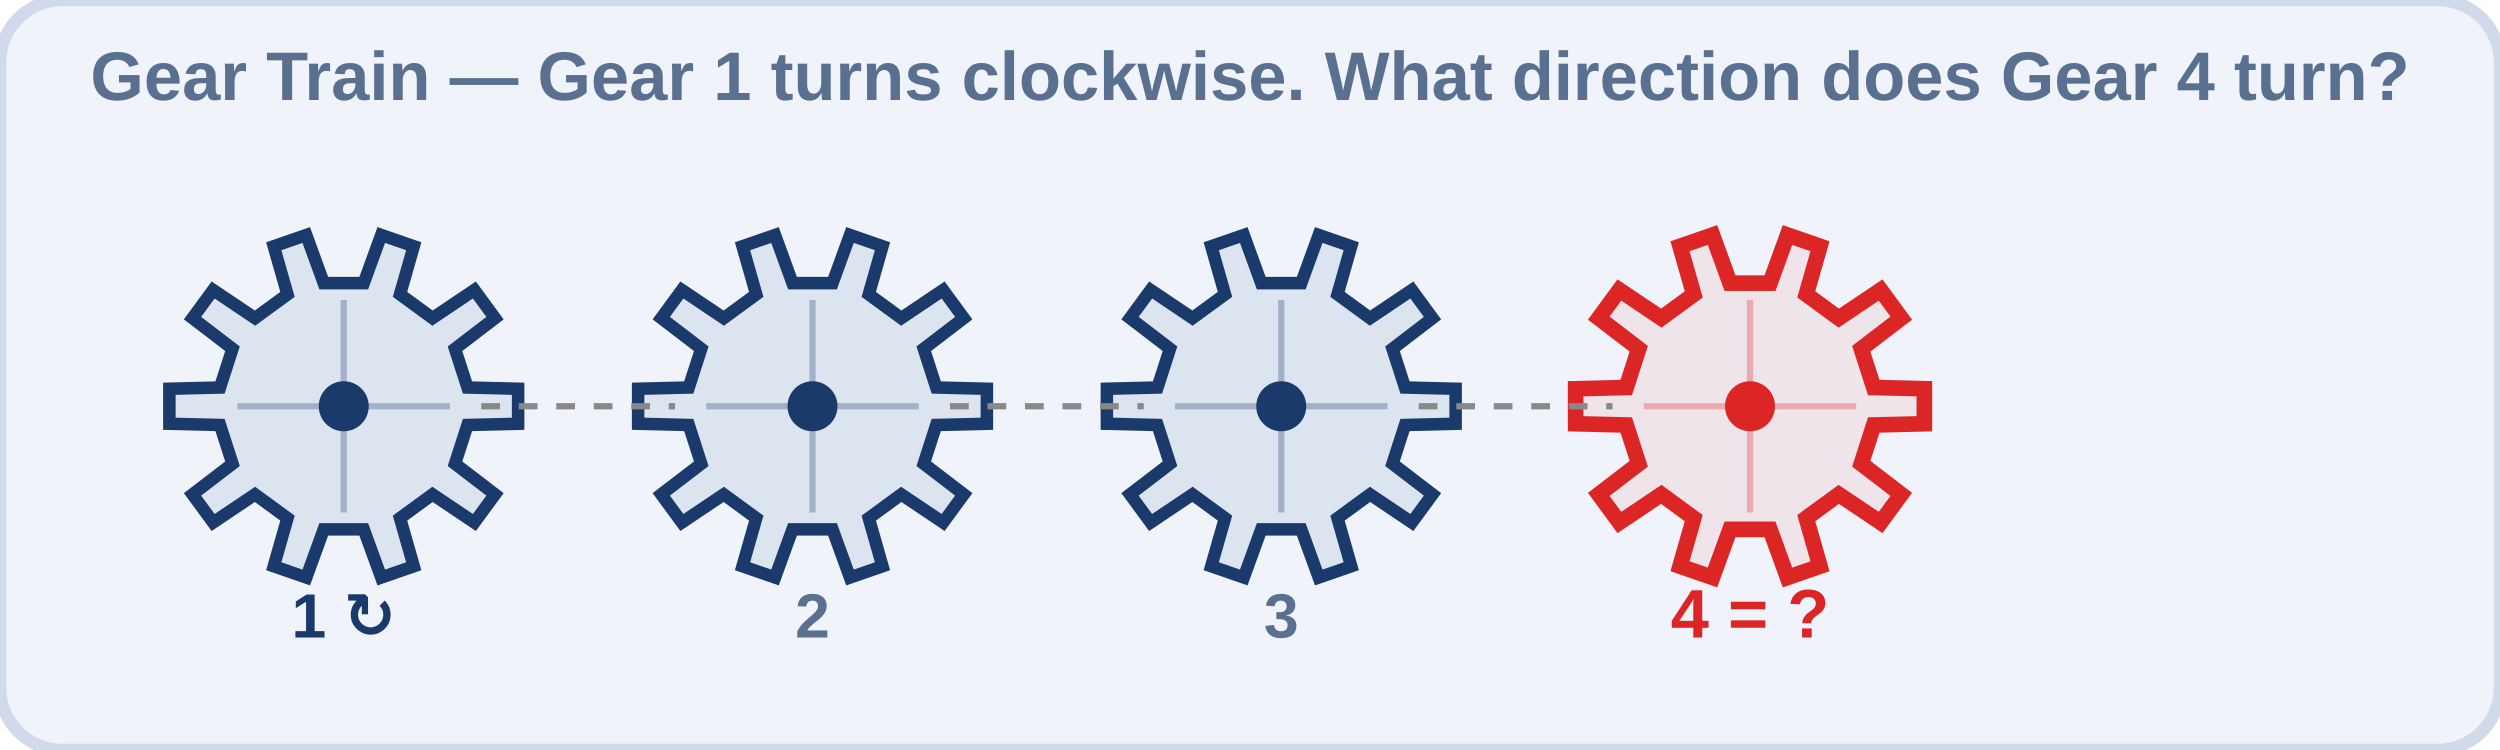
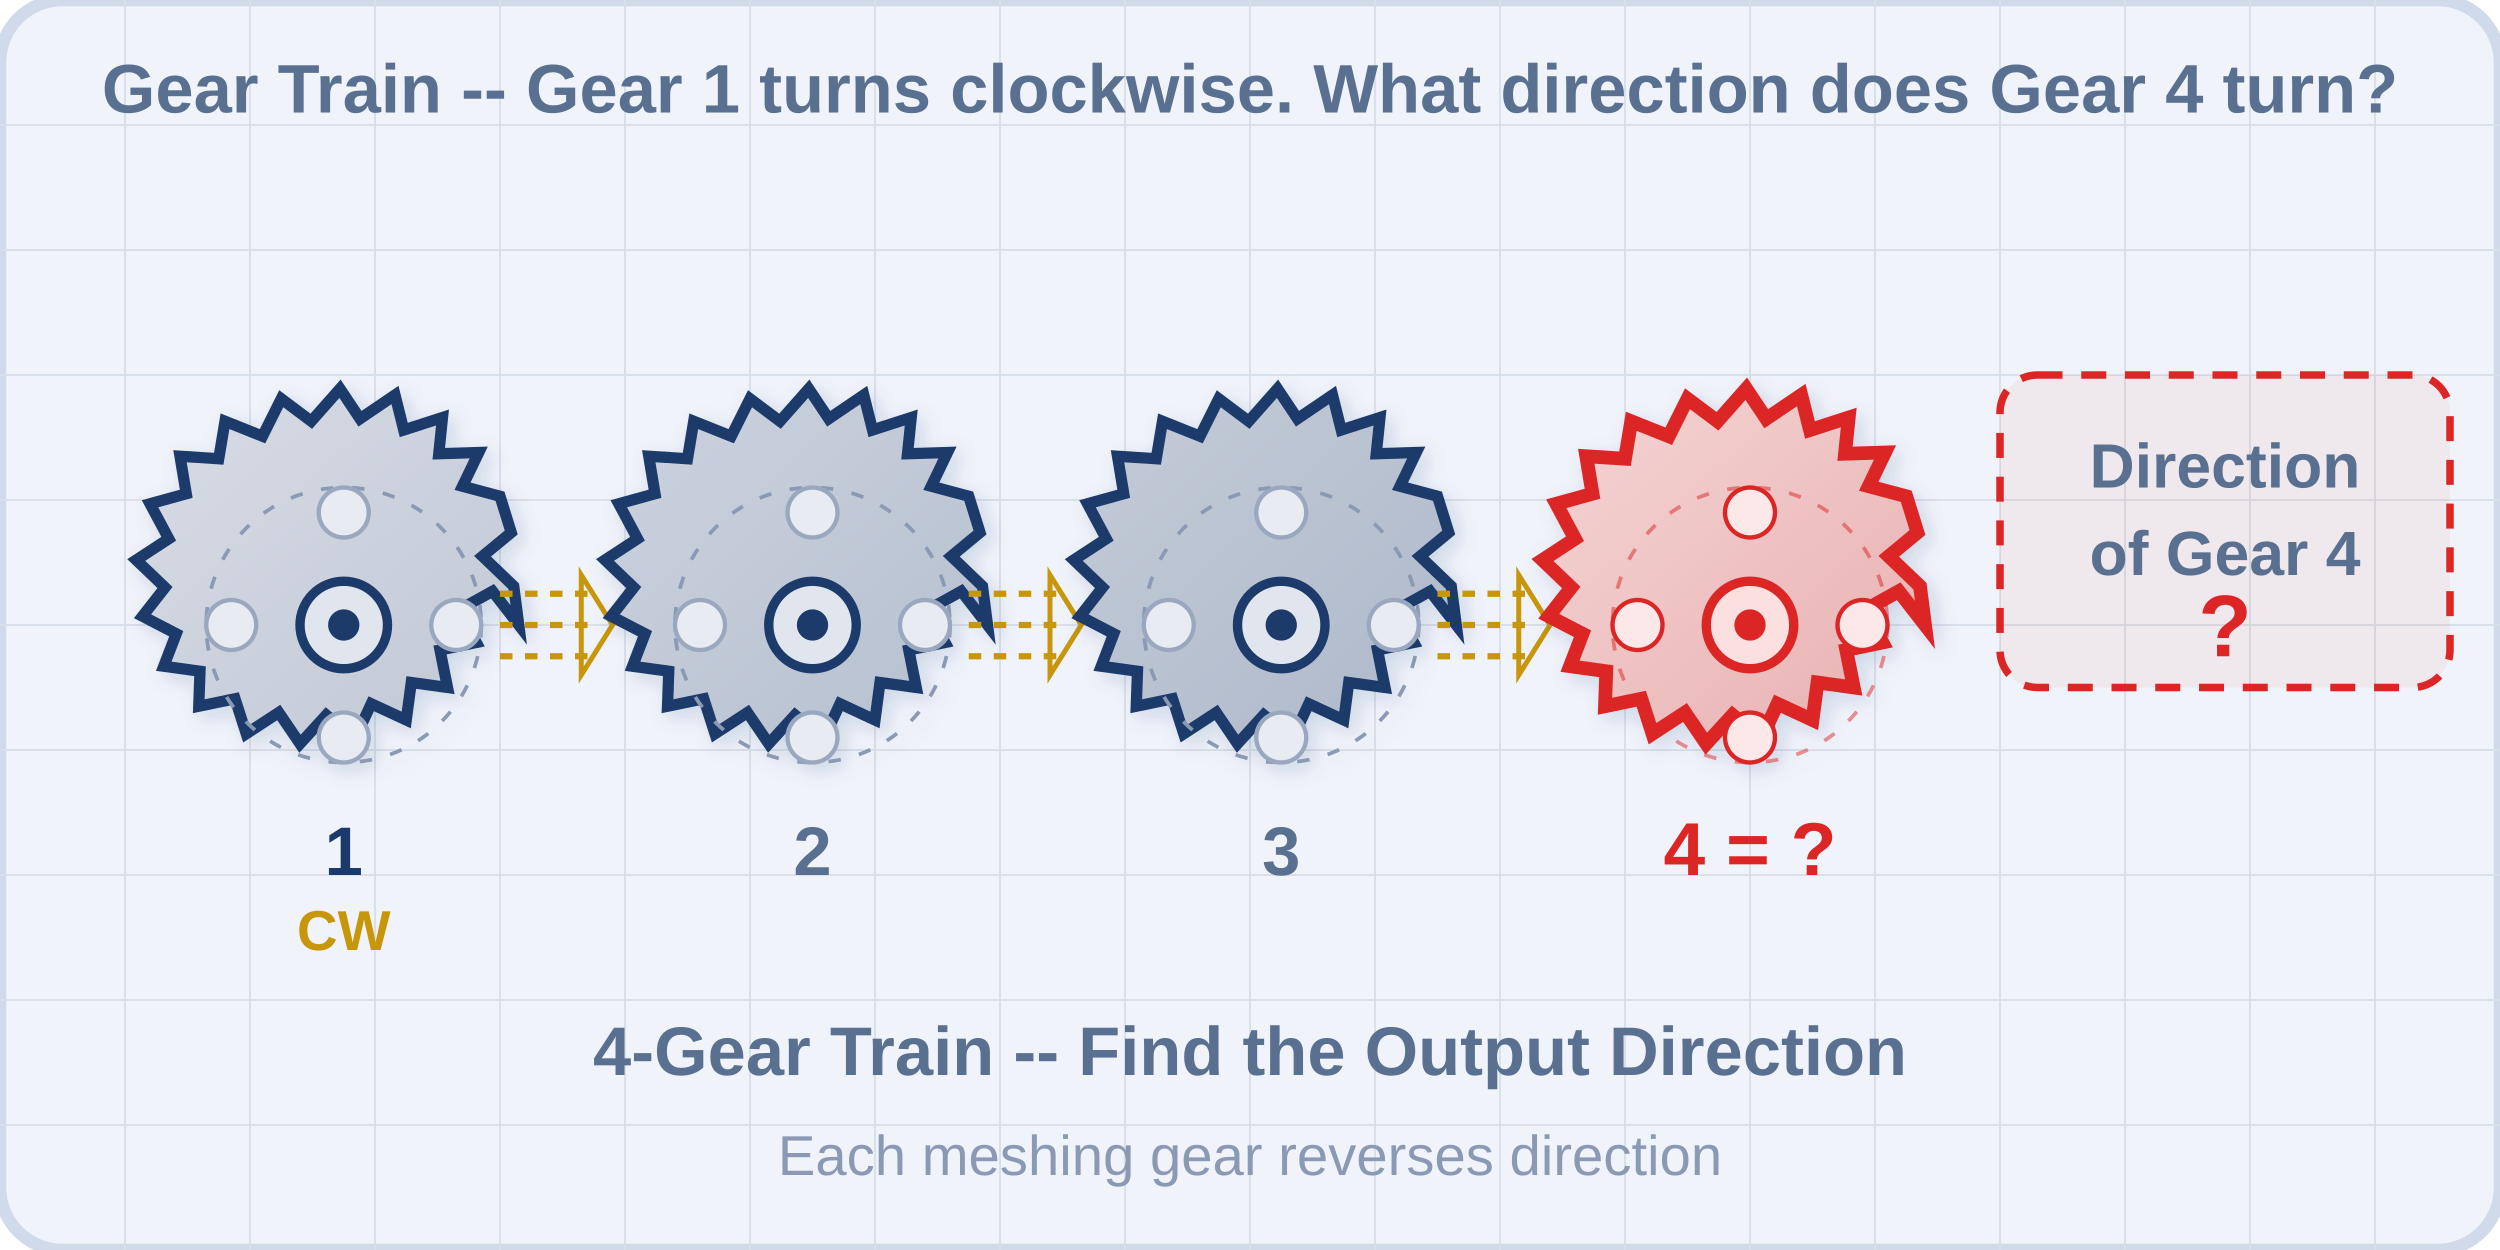
- <svg xmlns="http://www.w3.org/2000/svg" width="400" height="120" viewBox="0 0 400 120">
+ <svg xmlns="http://www.w3.org/2000/svg" width="400" height="200" viewBox="0 0 400 200">
+   <defs>
+     <linearGradient id="g1Fill" x1="0" y1="0" x2="1" y2="1">
+       <stop offset="0%" stop-color="#d8dce5" />
+       <stop offset="100%" stop-color="#c0c8d5" />
+     </linearGradient>
+     <linearGradient id="g2Fill" x1="0" y1="0" x2="1" y2="1">
+       <stop offset="0%" stop-color="#cdd3df" />
+       <stop offset="100%" stop-color="#b5bfcf" />
+     </linearGradient>
+     <linearGradient id="g3Fill" x1="0" y1="0" x2="1" y2="1">
+       <stop offset="0%" stop-color="#c5ccd8" />
+       <stop offset="100%" stop-color="#adb8ca" />
+     </linearGradient>
+     <linearGradient id="g4Fill" x1="0" y1="0" x2="1" y2="1">
+       <stop offset="0%" stop-color="#f5d5d5" />
+       <stop offset="100%" stop-color="#e8b0b0" />
+     </linearGradient>
+     <filter id="gShadow" x="-8%" y="-8%" width="120%" height="120%">
+       <feDropShadow dx="1" dy="1" stdDeviation="1.5" flood-color="#1a3a6b" flood-opacity="0.15" />
+     </filter>
+   </defs>
  <style>
-     @keyframes spin1{to{transform:rotate(360deg)}}
-     /* Only Gear 1 animates — Gears 2-4 are static so we don't give away the alternating direction pattern */
+     @keyframes rotateCW { to { transform: rotate(360deg); } }
+     .gear1-spin { animation: rotateCW 4s linear infinite; transform-origin: 55px 100px; }
+     text { font-family: Arial, sans-serif; }
  </style>
-   <rect width="400" height="120" rx="10" fill="#f0f4fa" stroke="#d0daea" stroke-width="2" />
-   <text x="200" y="16" text-anchor="middle" font-family="Arial" font-size="11" fill="#5a7090" font-weight="600">Gear Train — Gear 1 turns clockwise. What direction does Gear 4 turn?</text>
-   <g style="transform-origin:55px 65px;animation:spin1 3s linear infinite">
-     <path d="M74.8,62.0 L82.9,62.2 L82.9,67.8 L74.8,68.0 L72.8,74.2 L79.2,79.1 L75.9,83.6 L69.2,79.1 L64.0,82.9 L66.2,90.6 L61.0,92.4 L58.2,84.7 L51.8,84.7 L49.0,92.4 L43.8,90.6 L46.0,82.9 L40.8,79.1 L34.1,83.6 L30.8,79.1 L37.2,74.2 L35.2,68.0 L27.1,67.8 L27.1,62.2 L35.2,62.0 L37.2,55.8 L30.8,50.9 L34.1,46.4 L40.8,50.9 L46.0,47.1 L43.8,39.4 L49.0,37.6 L51.8,45.3 L58.2,45.3 L61.0,37.6 L66.2,39.4 L64.0,47.1 L69.2,50.9 L75.9,46.4 L79.2,50.9 L72.8,55.8 Z" fill="#dce4f0" stroke="#1a3a6b" stroke-width="2" />
-     <circle cx="55" cy="65" r="4" fill="#1a3a6b" />
-     <line x1="55" y1="48" x2="55" y2="82" stroke="#1a3a6b" stroke-width="1" opacity=".3" />
-     <line x1="38" y1="65" x2="72" y2="65" stroke="#1a3a6b" stroke-width="1" opacity=".3" />
+   <rect width="400" height="200" rx="10" fill="#f0f4fa" stroke="#d0daea" stroke-width="2" />
+   <g stroke="#d8dfe8" stroke-width="0.3">
+     <line x1="0" y1="20" x2="400" y2="20" />
+     <line x1="0" y1="40" x2="400" y2="40" />
+     <line x1="0" y1="60" x2="400" y2="60" />
+     <line x1="0" y1="80" x2="400" y2="80" />
+     <line x1="0" y1="100" x2="400" y2="100" />
+     <line x1="0" y1="120" x2="400" y2="120" />
+     <line x1="0" y1="140" x2="400" y2="140" />
+     <line x1="0" y1="160" x2="400" y2="160" />
+     <line x1="0" y1="180" x2="400" y2="180" />
+     <line x1="20" y1="0" x2="20" y2="200" />
+     <line x1="40" y1="0" x2="40" y2="200" />
+     <line x1="60" y1="0" x2="60" y2="200" />
+     <line x1="80" y1="0" x2="80" y2="200" />
+     <line x1="100" y1="0" x2="100" y2="200" />
+     <line x1="120" y1="0" x2="120" y2="200" />
+     <line x1="140" y1="0" x2="140" y2="200" />
+     <line x1="160" y1="0" x2="160" y2="200" />
+     <line x1="180" y1="0" x2="180" y2="200" />
+     <line x1="200" y1="0" x2="200" y2="200" />
+     <line x1="220" y1="0" x2="220" y2="200" />
+     <line x1="240" y1="0" x2="240" y2="200" />
+     <line x1="260" y1="0" x2="260" y2="200" />
+     <line x1="280" y1="0" x2="280" y2="200" />
+     <line x1="300" y1="0" x2="300" y2="200" />
+     <line x1="320" y1="0" x2="320" y2="200" />
+     <line x1="340" y1="0" x2="340" y2="200" />
+     <line x1="360" y1="0" x2="360" y2="200" />
+     <line x1="380" y1="0" x2="380" y2="200" />
  </g>
-   <text x="55" y="102" text-anchor="middle" font-family="Arial" font-size="10" font-weight="700" fill="#1a3a6b">1 ↻</text>
-   <g>
-     <path d="M149.8,62.0 L157.9,62.2 L157.9,67.8 L149.8,68.0 L147.8,74.2 L154.2,79.1 L150.9,83.6 L144.2,79.1 L139.0,82.9 L141.2,90.6 L136.0,92.4 L133.2,84.7 L126.8,84.7 L124.0,92.4 L118.8,90.6 L121.0,82.9 L115.8,79.1 L109.1,83.6 L105.8,79.1 L112.2,74.2 L110.2,68.0 L102.1,67.8 L102.1,62.2 L110.2,62.0 L112.2,55.8 L105.8,50.9 L109.1,46.4 L115.8,50.9 L121.0,47.1 L118.8,39.4 L124.0,37.6 L126.8,45.3 L133.2,45.3 L136.0,37.6 L141.2,39.4 L139.0,47.1 L144.2,50.9 L150.9,46.4 L154.2,50.9 L147.8,55.8 Z" fill="#dce4f0" stroke="#1a3a6b" stroke-width="2" />
-     <circle cx="130" cy="65" r="4" fill="#1a3a6b" />
-     <line x1="130" y1="48" x2="130" y2="82" stroke="#1a3a6b" stroke-width="1" opacity=".3" />
-     <line x1="113" y1="65" x2="147" y2="65" stroke="#1a3a6b" stroke-width="1" opacity=".3" />
+   <text x="200" y="18" text-anchor="middle" font-size="11" fill="#5a7090" font-weight="600">Gear Train -- Gear 1 turns clockwise. What direction does Gear 4 turn?</text>
+   <g class="gear1-spin" filter="url(#gShadow)">
+     <path d="M83,100 L82.2,93.8 L77.2,89 L81.8,85.2 L80,79.4 L74,77.8 L76.6,72.4       L70.2,72.6 L70.8,66.8 L64.6,68.8 L63.2,63.2 L57.6,67 L54.4,62.2       L49.8,67.4 L45,63.8 L42,69.8 L36,67.4 L35,73.4 L28.8,73 L29.8,79       L24,80.6 L27,86.2 L21.8,89.6 L26.4,94 L22.8,98.6 L28.2,101.4 L26.2,106.6       L32,107.4 L31.8,113 L37.6,111.8 L39.4,117.4 L44.6,114 L48,119 L52.2,114.4       L56.8,118.2 L59.4,112.6 L65,115.2 L65.8,109.2 L71.6,110 L70.4,104       L76.2,102.8 L73.4,97.6 L78.8,94.6 Z" fill="url(#g1Fill)" stroke="#1a3a6b" stroke-width="1.8" />
+     <circle cx="55" cy="100" r="22" fill="none" stroke="#8a9ab5" stroke-width="0.6" stroke-dasharray="2,3" />
+     <circle cx="55" cy="82" r="4" fill="#e8ecf2" stroke="#9aa8bf" stroke-width="0.7" />
+     <circle cx="73" cy="100" r="4" fill="#e8ecf2" stroke="#9aa8bf" stroke-width="0.7" />
+     <circle cx="55" cy="118" r="4" fill="#e8ecf2" stroke="#9aa8bf" stroke-width="0.7" />
+     <circle cx="37" cy="100" r="4" fill="#e8ecf2" stroke="#9aa8bf" stroke-width="0.7" />
+     <circle cx="55" cy="100" r="7" fill="#e0e5ee" stroke="#1a3a6b" stroke-width="1.5" />
+     <circle cx="55" cy="100" r="2.5" fill="#1a3a6b" />
  </g>
-   <text x="130" y="102" text-anchor="middle" font-family="Arial" font-size="10" font-weight="600" fill="#5a7090">2</text>
-   <g>
-     <path d="M224.8,62.0 L232.9,62.2 L232.9,67.8 L224.8,68.0 L222.8,74.2 L229.2,79.1 L225.9,83.6 L219.2,79.1 L214.0,82.9 L216.2,90.6 L211.0,92.4 L208.2,84.7 L201.8,84.7 L199.0,92.4 L193.8,90.6 L196.0,82.9 L190.8,79.1 L184.1,83.6 L180.8,79.1 L187.2,74.2 L185.2,68.0 L177.1,67.8 L177.1,62.2 L185.2,62.0 L187.2,55.8 L180.8,50.9 L184.1,46.4 L190.8,50.9 L196.0,47.1 L193.8,39.4 L199.0,37.6 L201.8,45.3 L208.2,45.3 L211.0,37.6 L216.2,39.4 L214.0,47.1 L219.2,50.9 L225.9,46.4 L229.2,50.9 L222.8,55.8 Z" fill="#dce4f0" stroke="#1a3a6b" stroke-width="2" />
-     <circle cx="205" cy="65" r="4" fill="#1a3a6b" />
-     <line x1="205" y1="48" x2="205" y2="82" stroke="#1a3a6b" stroke-width="1" opacity=".3" />
-     <line x1="188" y1="65" x2="222" y2="65" stroke="#1a3a6b" stroke-width="1" opacity=".3" />
+   <text x="55" y="140" text-anchor="middle" font-size="11" font-weight="700" fill="#1a3a6b">1</text>
+   <text x="55" y="152" text-anchor="middle" font-size="9" fill="#c8960a" font-weight="600">CW</text>
+   <line x1="80" y1="95" x2="95" y2="95" stroke="#c8960a" stroke-width="1" stroke-dasharray="2,2" />
+   <line x1="80" y1="100" x2="95" y2="100" stroke="#c8960a" stroke-width="1" stroke-dasharray="2,2" />
+   <line x1="80" y1="105" x2="95" y2="105" stroke="#c8960a" stroke-width="1" stroke-dasharray="2,2" />
+   <polygon points="93,92 98,100 93,108" fill="none" stroke="#c8960a" stroke-width="0.8" />
+   <g filter="url(#gShadow)">
+     <path d="M158,100 L157.2,93.8 L152.2,89 L156.8,85.2 L155,79.4 L149,77.8 L151.6,72.4       L145.2,72.6 L145.8,66.8 L139.6,68.8 L138.2,63.2 L132.6,67 L129.4,62.2       L124.8,67.4 L120,63.8 L117,69.8 L111,67.4 L110,73.4 L103.8,73 L104.8,79       L99,80.6 L102,86.2 L96.8,89.6 L101.4,94 L97.8,98.6 L103.2,101.4 L101.2,106.6       L107,107.4 L106.8,113 L112.6,111.8 L114.4,117.4 L119.6,114 L123,119 L127.2,114.4       L131.8,118.2 L134.4,112.6 L140,115.2 L140.8,109.2 L146.6,110 L145.4,104       L151.2,102.8 L148.4,97.6 L153.8,94.6 Z" fill="url(#g2Fill)" stroke="#1a3a6b" stroke-width="1.8" />
+     <circle cx="130" cy="100" r="22" fill="none" stroke="#8a9ab5" stroke-width="0.6" stroke-dasharray="2,3" />
+     <circle cx="130" cy="82" r="4" fill="#e8ecf2" stroke="#9aa8bf" stroke-width="0.7" />
+     <circle cx="148" cy="100" r="4" fill="#e8ecf2" stroke="#9aa8bf" stroke-width="0.7" />
+     <circle cx="130" cy="118" r="4" fill="#e8ecf2" stroke="#9aa8bf" stroke-width="0.7" />
+     <circle cx="112" cy="100" r="4" fill="#e8ecf2" stroke="#9aa8bf" stroke-width="0.7" />
+     <circle cx="130" cy="100" r="7" fill="#e0e5ee" stroke="#1a3a6b" stroke-width="1.5" />
+     <circle cx="130" cy="100" r="2.5" fill="#1a3a6b" />
  </g>
-   <text x="205" y="102" text-anchor="middle" font-family="Arial" font-size="10" font-weight="600" fill="#5a7090">3</text>
-   <g>
-     <path d="M299.8,62.0 L307.9,62.2 L307.9,67.8 L299.8,68.0 L297.8,74.2 L304.2,79.1 L300.9,83.6 L294.2,79.1 L289.0,82.9 L291.2,90.6 L286.0,92.4 L283.2,84.7 L276.8,84.7 L274.0,92.4 L268.8,90.6 L271.0,82.9 L265.8,79.1 L259.1,83.6 L255.8,79.1 L262.2,74.2 L260.2,68.0 L252.1,67.8 L252.1,62.2 L260.2,62.0 L262.2,55.8 L255.8,50.9 L259.1,46.4 L265.8,50.9 L271.0,47.1 L268.8,39.4 L274.0,37.6 L276.8,45.3 L283.2,45.3 L286.0,37.6 L291.2,39.4 L289.0,47.1 L294.2,50.9 L300.9,46.4 L304.2,50.9 L297.8,55.8 Z" fill="rgba(220,38,38,.08)" stroke="#dc2626" stroke-width="2.5" />
-     <circle cx="280" cy="65" r="4" fill="#dc2626" />
-     <line x1="280" y1="48" x2="280" y2="82" stroke="#dc2626" stroke-width="1" opacity=".3" />
-     <line x1="263" y1="65" x2="297" y2="65" stroke="#dc2626" stroke-width="1" opacity=".3" />
+   <text x="130" y="140" text-anchor="middle" font-size="11" font-weight="600" fill="#5a7090">2</text>
+   <line x1="155" y1="95" x2="170" y2="95" stroke="#c8960a" stroke-width="1" stroke-dasharray="2,2" />
+   <line x1="155" y1="100" x2="170" y2="100" stroke="#c8960a" stroke-width="1" stroke-dasharray="2,2" />
+   <line x1="155" y1="105" x2="170" y2="105" stroke="#c8960a" stroke-width="1" stroke-dasharray="2,2" />
+   <polygon points="168,92 173,100 168,108" fill="none" stroke="#c8960a" stroke-width="0.8" />
+   <g filter="url(#gShadow)">
+     <path d="M233,100 L232.2,93.8 L227.2,89 L231.8,85.2 L230,79.4 L224,77.8 L226.6,72.4       L220.2,72.6 L220.8,66.8 L214.6,68.8 L213.2,63.2 L207.6,67 L204.4,62.2       L199.8,67.4 L195,63.8 L192,69.8 L186,67.4 L185,73.4 L178.8,73 L179.8,79       L174,80.6 L177,86.2 L171.8,89.6 L176.4,94 L172.8,98.6 L178.2,101.4 L176.2,106.6       L182,107.4 L181.8,113 L187.6,111.8 L189.4,117.4 L194.6,114 L198,119 L202.2,114.4       L206.8,118.2 L209.4,112.6 L215,115.2 L215.8,109.2 L221.6,110 L220.4,104       L226.2,102.8 L223.4,97.6 L228.8,94.6 Z" fill="url(#g3Fill)" stroke="#1a3a6b" stroke-width="1.8" />
+     <circle cx="205" cy="100" r="22" fill="none" stroke="#8a9ab5" stroke-width="0.6" stroke-dasharray="2,3" />
+     <circle cx="205" cy="82" r="4" fill="#e8ecf2" stroke="#9aa8bf" stroke-width="0.7" />
+     <circle cx="223" cy="100" r="4" fill="#e8ecf2" stroke="#9aa8bf" stroke-width="0.7" />
+     <circle cx="205" cy="118" r="4" fill="#e8ecf2" stroke="#9aa8bf" stroke-width="0.7" />
+     <circle cx="187" cy="100" r="4" fill="#e8ecf2" stroke="#9aa8bf" stroke-width="0.7" />
+     <circle cx="205" cy="100" r="7" fill="#e0e5ee" stroke="#1a3a6b" stroke-width="1.5" />
+     <circle cx="205" cy="100" r="2.5" fill="#1a3a6b" />
  </g>
-   <text x="280" y="102" text-anchor="middle" font-family="Arial" font-size="11" font-weight="700" fill="#dc2626">4 = ?</text>
-   <line x1="77" y1="65" x2="108" y2="65" stroke="#888" stroke-width="1" stroke-dasharray="3" />
-   <line x1="152" y1="65" x2="183" y2="65" stroke="#888" stroke-width="1" stroke-dasharray="3" />
-   <line x1="227" y1="65" x2="258" y2="65" stroke="#888" stroke-width="1" stroke-dasharray="3" />
+   <text x="205" y="140" text-anchor="middle" font-size="11" font-weight="600" fill="#5a7090">3</text>
+   <line x1="230" y1="95" x2="245" y2="95" stroke="#c8960a" stroke-width="1" stroke-dasharray="2,2" />
+   <line x1="230" y1="100" x2="245" y2="100" stroke="#c8960a" stroke-width="1" stroke-dasharray="2,2" />
+   <line x1="230" y1="105" x2="245" y2="105" stroke="#c8960a" stroke-width="1" stroke-dasharray="2,2" />
+   <polygon points="243,92 248,100 243,108" fill="none" stroke="#c8960a" stroke-width="0.8" />
+   <g filter="url(#gShadow)">
+     <path d="M308,100 L307.2,93.8 L302.2,89 L306.8,85.2 L305,79.4 L299,77.8 L301.6,72.4       L295.2,72.6 L295.8,66.8 L289.6,68.8 L288.2,63.2 L282.6,67 L279.4,62.2       L274.8,67.4 L270,63.8 L267,69.8 L261,67.4 L260,73.4 L253.8,73 L254.8,79       L249,80.6 L252,86.2 L246.8,89.6 L251.4,94 L247.8,98.6 L253.2,101.4 L251.2,106.6       L257,107.4 L256.8,113 L262.6,111.8 L264.4,117.4 L269.6,114 L273,119 L277.2,114.4       L281.8,118.2 L284.4,112.6 L290,115.2 L290.8,109.2 L296.6,110 L295.4,104       L301.2,102.8 L298.4,97.6 L303.8,94.6 Z" fill="url(#g4Fill)" stroke="#dc2626" stroke-width="2.2" />
+     <circle cx="280" cy="100" r="22" fill="none" stroke="#dc2626" stroke-width="0.6" stroke-dasharray="2,3" opacity="0.5" />
+     <circle cx="280" cy="82" r="4" fill="#fce8e8" stroke="#dc2626" stroke-width="0.7" />
+     <circle cx="298" cy="100" r="4" fill="#fce8e8" stroke="#dc2626" stroke-width="0.7" />
+     <circle cx="280" cy="118" r="4" fill="#fce8e8" stroke="#dc2626" stroke-width="0.7" />
+     <circle cx="262" cy="100" r="4" fill="#fce8e8" stroke="#dc2626" stroke-width="0.7" />
+     <circle cx="280" cy="100" r="7" fill="#fce0e0" stroke="#dc2626" stroke-width="1.5" />
+     <circle cx="280" cy="100" r="2.5" fill="#dc2626" />
+   </g>
+   <text x="280" y="140" text-anchor="middle" font-size="12" font-weight="700" fill="#dc2626">4 = ?</text>
+   <rect x="320" y="60" width="72" height="50" rx="6" fill="rgba(220,38,38,0.06)" stroke="#dc2626" stroke-width="1.2" stroke-dasharray="4,3" />
+   <text x="356" y="78" text-anchor="middle" font-size="10" fill="#5a7090" font-weight="600">Direction</text>
+   <text x="356" y="92" text-anchor="middle" font-size="10" fill="#5a7090" font-weight="600">of Gear 4</text>
+   <text x="356" y="105" text-anchor="middle" font-size="14" font-weight="700" fill="#dc2626">?</text>
+   <text x="200" y="172" text-anchor="middle" font-size="11" fill="#5a7090" font-weight="600">4-Gear Train -- Find the Output Direction</text>
+   <text x="200" y="188" text-anchor="middle" font-size="9" fill="#8a9ab5">Each meshing gear reverses direction</text>
</svg>
